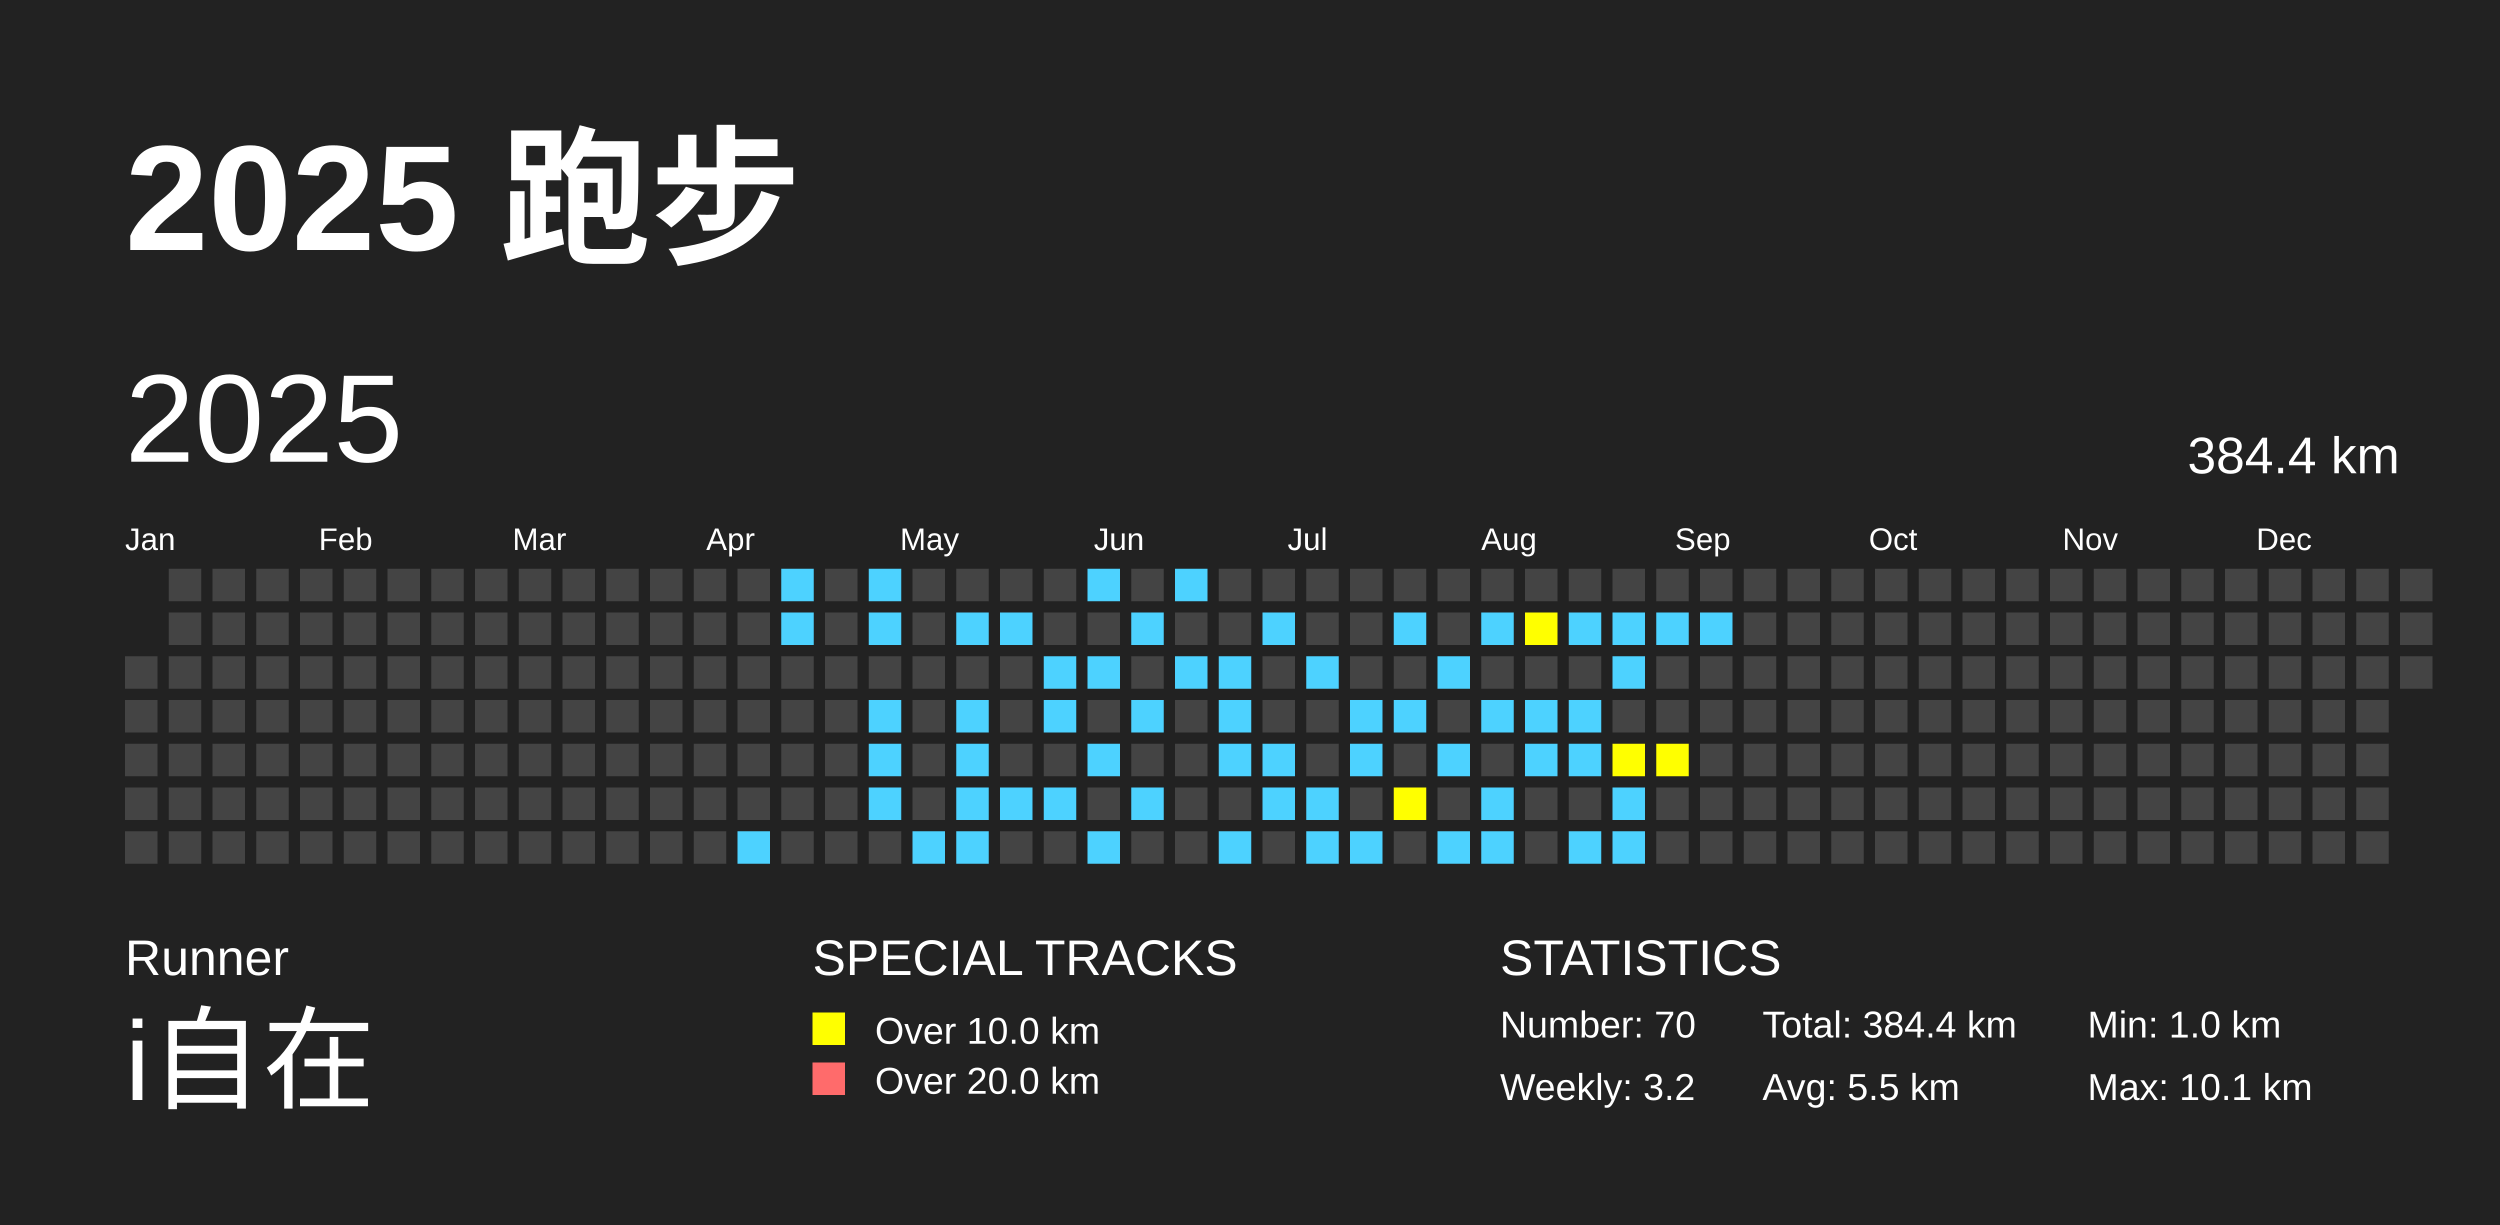
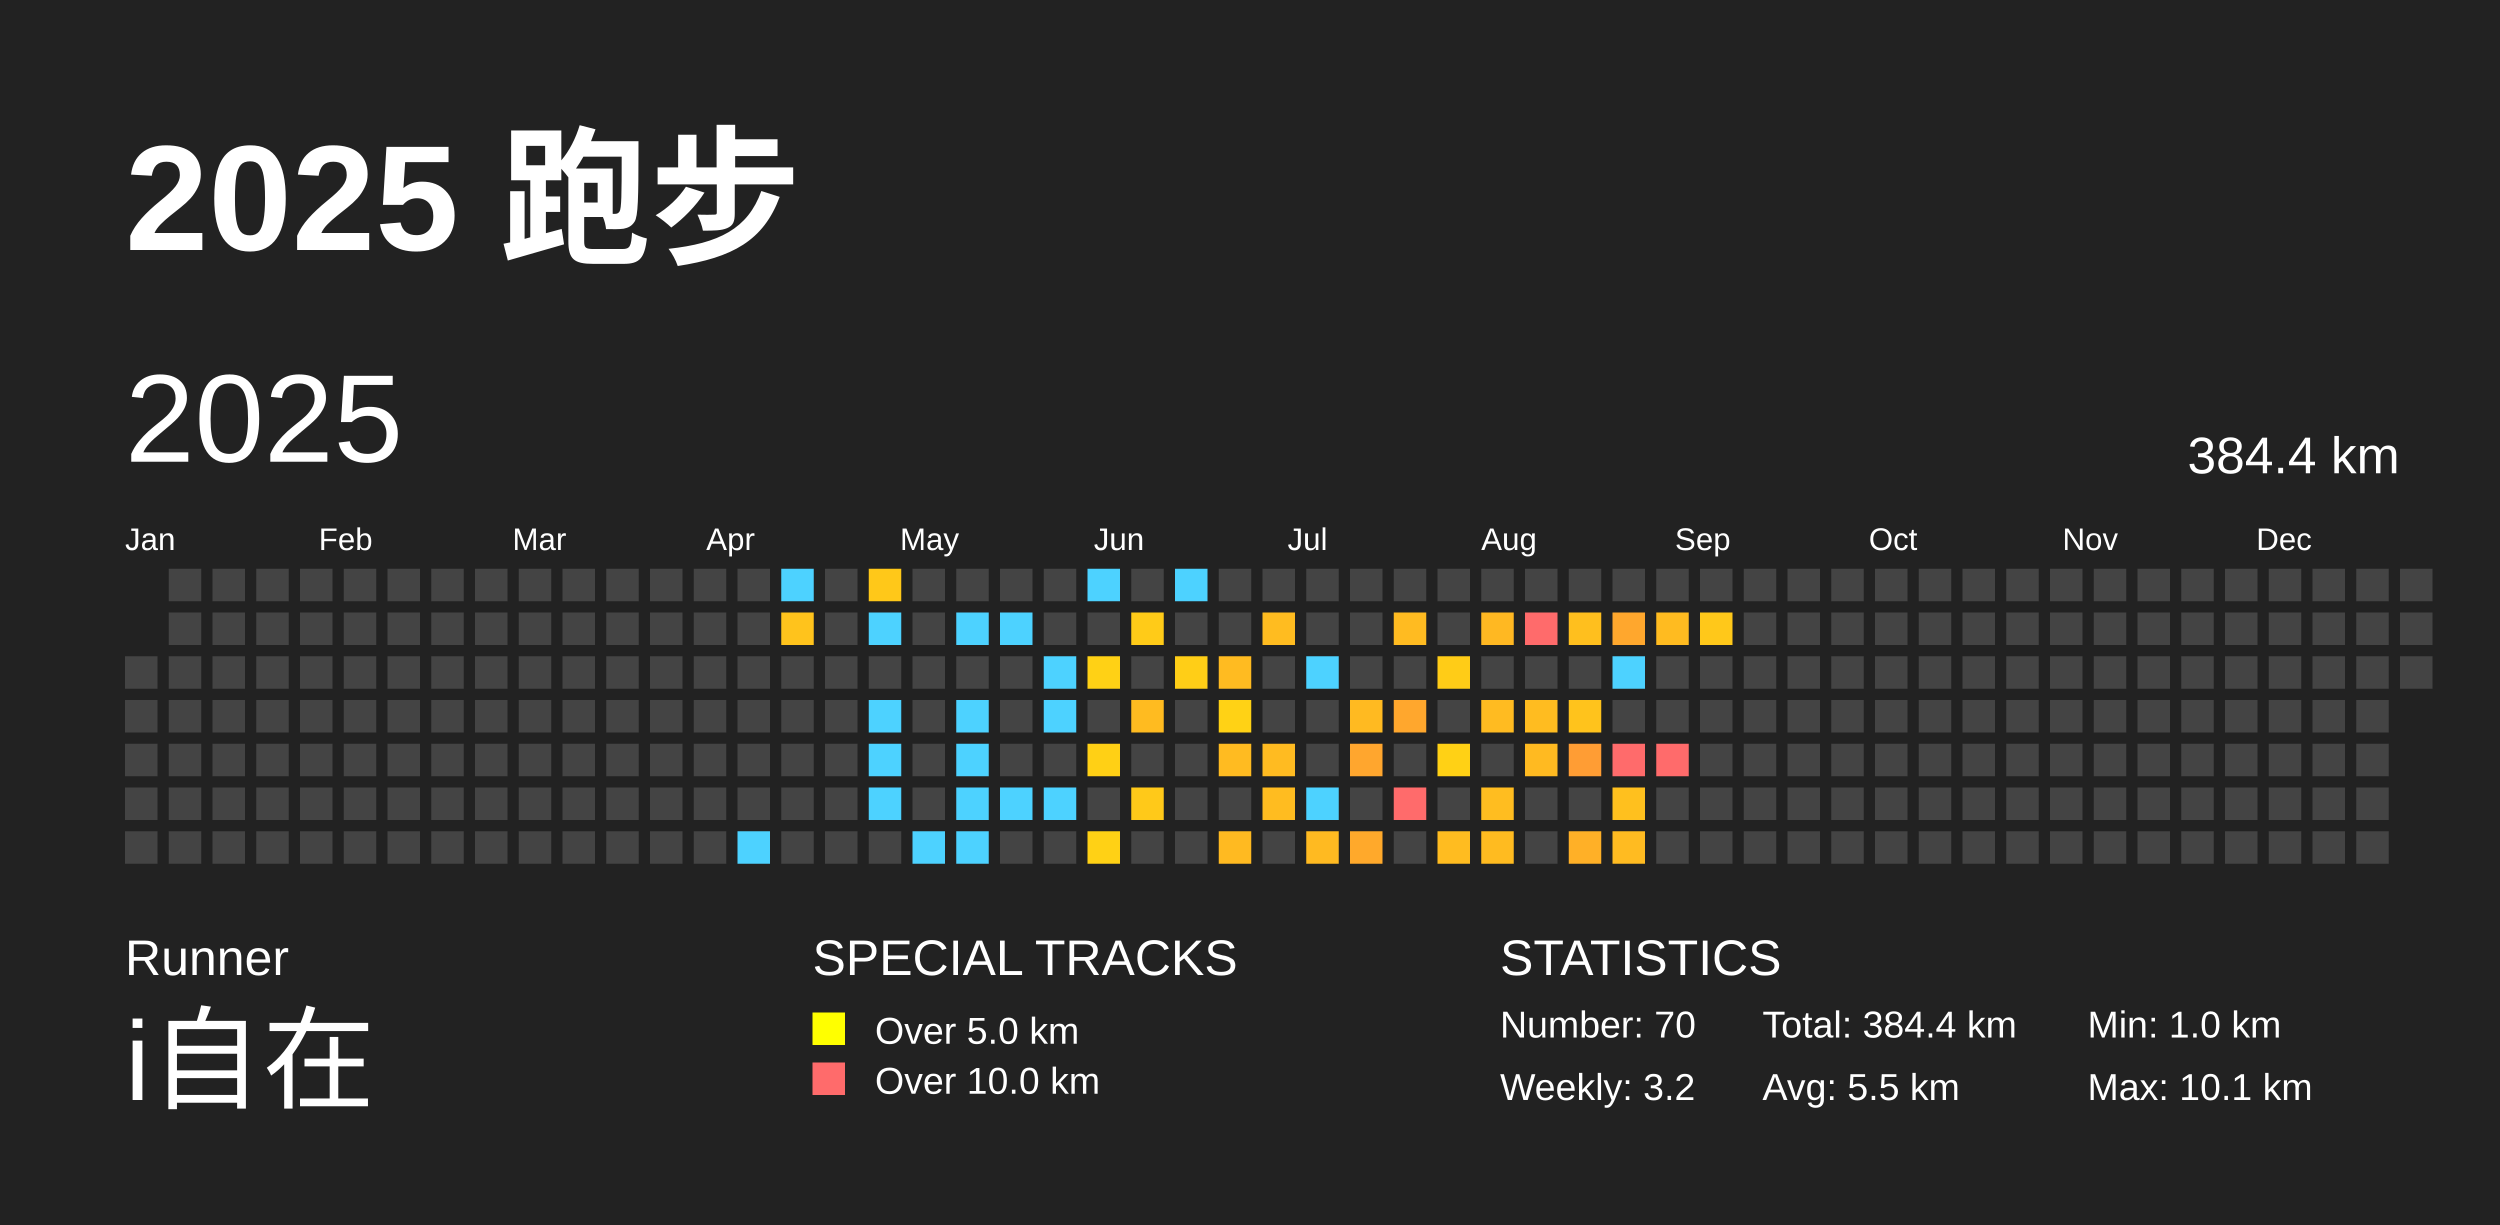
<svg xmlns="http://www.w3.org/2000/svg" baseProfile="full" height="98mm" version="1.1" viewBox="0,0,200,98" width="200mm">
  <defs />
  <rect fill="#222222" height="98" width="200" x="0" y="0" />
  <text fill="#FFFFFF" style="font-size:12px; font-family:Arial; font-weight:bold;" x="10" y="20">2025 跑步</text>
  <text fill="#FFFFFF" style="font-size:4px; font-family:Arial" x="10" y="78">Runner</text>
  <text fill="#FFFFFF" style="font-size:9px; font-family:Arial" x="10" y="88">i自在</text>
  <text fill="#FFFFFF" style="font-size:4px; font-family:Arial" x="65" y="78">SPECIAL TRACKS</text>
  <rect fill="#FFFF00" height="2.6" width="2.6" x="65" y="81" />
-   <text fill="#FFFFFF" style="font-size:3px; font-family:Arial" x="70" y="83.5">Over 10.0 km</text>
+   <text fill="#FFFFFF" style="font-size:3px; font-family:Arial" x="70" y="83.5">Over 5.0 km</text>
  <rect fill="#FF6B6B" height="2.6" width="2.6" x="65" y="85" />
-   <text fill="#FFFFFF" style="font-size:3px; font-family:Arial" x="70" y="87.5">Over 20.0 km</text>
+   <text fill="#FFFFFF" style="font-size:3px; font-family:Arial" x="70" y="87.5">Over 10.0 km</text>
  <text fill="#FFFFFF" style="font-size:4px; font-family:Arial" x="120" y="78">STATISTICS</text>
  <text fill="#FFFFFF" style="font-size:3px; font-family:Arial" x="120" y="83">Number: 70</text>
  <text fill="#FFFFFF" style="font-size:3px; font-family:Arial" x="120" y="88">Weekly: 3.2</text>
  <text fill="#FFFFFF" style="font-size:3px; font-family:Arial" x="141" y="83">Total: 384.4 km</text>
  <text fill="#FFFFFF" style="font-size:3px; font-family:Arial" x="141" y="88">Avg: 5.5 km</text>
  <text fill="#FFFFFF" style="font-size:3px; font-family:Arial" x="167" y="83">Min: 1.0 km</text>
  <text fill="#FFFFFF" style="font-size:3px; font-family:Arial" x="167" y="88">Max: 10.1 km</text>
  <text dominant-baseline="hanging" fill="#FFFFFF" style="font-size:10.0px; font-family:Arial;" x="10" y="30">2025</text>
  <text dominant-baseline="hanging" fill="#FFFFFF" style="font-size:4.125px; font-family:Arial;" x="175" y="35">384.4 km</text>
  <text fill="#FFFFFF" style="font-size:2.5px; font-family:Arial" x="10.0" y="44">Jan</text>
  <text fill="#FFFFFF" style="font-size:2.5px; font-family:Arial" x="25.5" y="44">Feb</text>
  <text fill="#FFFFFF" style="font-size:2.5px; font-family:Arial" x="41.0" y="44">Mar</text>
  <text fill="#FFFFFF" style="font-size:2.5px; font-family:Arial" x="56.5" y="44">Apr</text>
  <text fill="#FFFFFF" style="font-size:2.5px; font-family:Arial" x="72.0" y="44">May</text>
  <text fill="#FFFFFF" style="font-size:2.5px; font-family:Arial" x="87.5" y="44">Jun</text>
  <text fill="#FFFFFF" style="font-size:2.5px; font-family:Arial" x="103.0" y="44">Jul</text>
  <text fill="#FFFFFF" style="font-size:2.5px; font-family:Arial" x="118.5" y="44">Aug</text>
  <text fill="#FFFFFF" style="font-size:2.5px; font-family:Arial" x="134.0" y="44">Sep</text>
  <text fill="#FFFFFF" style="font-size:2.5px; font-family:Arial" x="149.5" y="44">Oct</text>
  <text fill="#FFFFFF" style="font-size:2.5px; font-family:Arial" x="165.0" y="44">Nov</text>
  <text fill="#FFFFFF" style="font-size:2.5px; font-family:Arial" x="180.5" y="44">Dec</text>
  <rect fill="#444444" height="2.6" width="2.6" x="10.0" y="52.5" />
  <rect fill="#444444" height="2.6" width="2.6" x="10.0" y="56.0" />
  <rect fill="#444444" height="2.6" width="2.6" x="10.0" y="59.5" />
  <rect fill="#444444" height="2.6" width="2.6" x="10.0" y="63.0" />
  <rect fill="#444444" height="2.6" width="2.6" x="10.0" y="66.5" />
  <rect fill="#444444" height="2.6" width="2.6" x="13.5" y="45.5" />
  <rect fill="#444444" height="2.6" width="2.6" x="13.5" y="49.0" />
  <rect fill="#444444" height="2.6" width="2.6" x="13.5" y="52.5" />
  <rect fill="#444444" height="2.6" width="2.6" x="13.5" y="56.0" />
  <rect fill="#444444" height="2.6" width="2.6" x="13.5" y="59.5" />
  <rect fill="#444444" height="2.6" width="2.6" x="13.5" y="63.0" />
  <rect fill="#444444" height="2.6" width="2.6" x="13.5" y="66.5" />
  <rect fill="#444444" height="2.6" width="2.6" x="17.0" y="45.5" />
  <rect fill="#444444" height="2.6" width="2.6" x="17.0" y="49.0" />
  <rect fill="#444444" height="2.6" width="2.6" x="17.0" y="52.5" />
  <rect fill="#444444" height="2.6" width="2.6" x="17.0" y="56.0" />
  <rect fill="#444444" height="2.6" width="2.6" x="17.0" y="59.5" />
  <rect fill="#444444" height="2.6" width="2.6" x="17.0" y="63.0" />
  <rect fill="#444444" height="2.6" width="2.6" x="17.0" y="66.5" />
  <rect fill="#444444" height="2.6" width="2.6" x="20.5" y="45.5" />
  <rect fill="#444444" height="2.6" width="2.6" x="20.5" y="49.0" />
  <rect fill="#444444" height="2.6" width="2.6" x="20.5" y="52.5" />
  <rect fill="#444444" height="2.6" width="2.6" x="20.5" y="56.0" />
  <rect fill="#444444" height="2.6" width="2.6" x="20.5" y="59.5" />
  <rect fill="#444444" height="2.6" width="2.6" x="20.5" y="63.0" />
  <rect fill="#444444" height="2.6" width="2.6" x="20.5" y="66.5" />
  <rect fill="#444444" height="2.6" width="2.6" x="24.0" y="45.5" />
  <rect fill="#444444" height="2.6" width="2.6" x="24.0" y="49.0" />
  <rect fill="#444444" height="2.6" width="2.6" x="24.0" y="52.5" />
  <rect fill="#444444" height="2.6" width="2.6" x="24.0" y="56.0" />
  <rect fill="#444444" height="2.6" width="2.6" x="24.0" y="59.5" />
  <rect fill="#444444" height="2.6" width="2.6" x="24.0" y="63.0" />
  <rect fill="#444444" height="2.6" width="2.6" x="24.0" y="66.5" />
  <rect fill="#444444" height="2.6" width="2.6" x="27.5" y="45.5" />
  <rect fill="#444444" height="2.6" width="2.6" x="27.5" y="49.0" />
  <rect fill="#444444" height="2.6" width="2.6" x="27.5" y="52.5" />
  <rect fill="#444444" height="2.6" width="2.6" x="27.5" y="56.0" />
  <rect fill="#444444" height="2.6" width="2.6" x="27.5" y="59.5" />
  <rect fill="#444444" height="2.6" width="2.6" x="27.5" y="63.0" />
  <rect fill="#444444" height="2.6" width="2.6" x="27.5" y="66.5" />
  <rect fill="#444444" height="2.6" width="2.6" x="31.0" y="45.5" />
  <rect fill="#444444" height="2.6" width="2.6" x="31.0" y="49.0" />
  <rect fill="#444444" height="2.6" width="2.6" x="31.0" y="52.5" />
  <rect fill="#444444" height="2.6" width="2.6" x="31.0" y="56.0" />
  <rect fill="#444444" height="2.6" width="2.6" x="31.0" y="59.5" />
  <rect fill="#444444" height="2.6" width="2.6" x="31.0" y="63.0" />
  <rect fill="#444444" height="2.6" width="2.6" x="31.0" y="66.5" />
  <rect fill="#444444" height="2.6" width="2.6" x="34.5" y="45.5" />
  <rect fill="#444444" height="2.6" width="2.6" x="34.5" y="49.0" />
  <rect fill="#444444" height="2.6" width="2.6" x="34.5" y="52.5" />
  <rect fill="#444444" height="2.6" width="2.6" x="34.5" y="56.0" />
  <rect fill="#444444" height="2.6" width="2.6" x="34.5" y="59.5" />
  <rect fill="#444444" height="2.6" width="2.6" x="34.5" y="63.0" />
  <rect fill="#444444" height="2.6" width="2.6" x="34.5" y="66.5" />
  <rect fill="#444444" height="2.6" width="2.6" x="38.0" y="45.5" />
  <rect fill="#444444" height="2.6" width="2.6" x="38.0" y="49.0" />
  <rect fill="#444444" height="2.6" width="2.6" x="38.0" y="52.5" />
  <rect fill="#444444" height="2.6" width="2.6" x="38.0" y="56.0" />
  <rect fill="#444444" height="2.6" width="2.6" x="38.0" y="59.5" />
  <rect fill="#444444" height="2.6" width="2.6" x="38.0" y="63.0" />
  <rect fill="#444444" height="2.6" width="2.6" x="38.0" y="66.5" />
  <rect fill="#444444" height="2.6" width="2.6" x="41.5" y="45.5" />
  <rect fill="#444444" height="2.6" width="2.6" x="41.5" y="49.0" />
  <rect fill="#444444" height="2.6" width="2.6" x="41.5" y="52.5" />
  <rect fill="#444444" height="2.6" width="2.6" x="41.5" y="56.0" />
  <rect fill="#444444" height="2.6" width="2.6" x="41.5" y="59.5" />
  <rect fill="#444444" height="2.6" width="2.6" x="41.5" y="63.0" />
  <rect fill="#444444" height="2.6" width="2.6" x="41.5" y="66.5" />
  <rect fill="#444444" height="2.6" width="2.6" x="45.0" y="45.5" />
  <rect fill="#444444" height="2.6" width="2.6" x="45.0" y="49.0" />
  <rect fill="#444444" height="2.6" width="2.6" x="45.0" y="52.5" />
  <rect fill="#444444" height="2.6" width="2.6" x="45.0" y="56.0" />
  <rect fill="#444444" height="2.6" width="2.6" x="45.0" y="59.5" />
  <rect fill="#444444" height="2.6" width="2.6" x="45.0" y="63.0" />
  <rect fill="#444444" height="2.6" width="2.6" x="45.0" y="66.5" />
  <rect fill="#444444" height="2.6" width="2.6" x="48.5" y="45.5" />
  <rect fill="#444444" height="2.6" width="2.6" x="48.5" y="49.0" />
  <rect fill="#444444" height="2.6" width="2.6" x="48.5" y="52.5" />
  <rect fill="#444444" height="2.6" width="2.6" x="48.5" y="56.0" />
  <rect fill="#444444" height="2.6" width="2.6" x="48.5" y="59.5" />
  <rect fill="#444444" height="2.6" width="2.6" x="48.5" y="63.0" />
  <rect fill="#444444" height="2.6" width="2.6" x="48.5" y="66.5" />
  <rect fill="#444444" height="2.6" width="2.6" x="52.0" y="45.5" />
  <rect fill="#444444" height="2.6" width="2.6" x="52.0" y="49.0" />
  <rect fill="#444444" height="2.6" width="2.6" x="52.0" y="52.5" />
  <rect fill="#444444" height="2.6" width="2.6" x="52.0" y="56.0" />
  <rect fill="#444444" height="2.6" width="2.6" x="52.0" y="59.5" />
  <rect fill="#444444" height="2.6" width="2.6" x="52.0" y="63.0" />
  <rect fill="#444444" height="2.6" width="2.6" x="52.0" y="66.5" />
  <rect fill="#444444" height="2.6" width="2.6" x="55.5" y="45.5" />
  <rect fill="#444444" height="2.6" width="2.6" x="55.5" y="49.0" />
  <rect fill="#444444" height="2.6" width="2.6" x="55.5" y="52.5" />
  <rect fill="#444444" height="2.6" width="2.6" x="55.5" y="56.0" />
  <rect fill="#444444" height="2.6" width="2.6" x="55.5" y="59.5" />
  <rect fill="#444444" height="2.6" width="2.6" x="55.5" y="63.0" />
  <rect fill="#444444" height="2.6" width="2.6" x="55.5" y="66.5" />
  <rect fill="#444444" height="2.6" width="2.6" x="59.0" y="45.5" />
  <rect fill="#444444" height="2.6" width="2.6" x="59.0" y="49.0" />
  <rect fill="#444444" height="2.6" width="2.6" x="59.0" y="52.5" />
  <rect fill="#444444" height="2.6" width="2.6" x="59.0" y="56.0" />
  <rect fill="#444444" height="2.6" width="2.6" x="59.0" y="59.5" />
  <rect fill="#444444" height="2.6" width="2.6" x="59.0" y="63.0" />
-   <rect fill="#4DD2FF" height="2.6" width="2.6" x="59.0" y="66.5" />
-   <rect fill="#4DD2FF" height="2.6" width="2.6" x="62.5" y="45.5" />
-   <rect fill="#4DD2FF" height="2.6" width="2.6" x="62.5" y="49.0" />
+   <rect fill="#4dd2ff" height="2.6" width="2.6" x="59.0" y="66.5" />
+   <rect fill="#4dd2ff" height="2.6" width="2.6" x="62.5" y="45.5" />
+   <rect fill="#ffc31c" height="2.6" width="2.6" x="62.5" y="49.0" />
  <rect fill="#444444" height="2.6" width="2.6" x="62.5" y="52.5" />
  <rect fill="#444444" height="2.6" width="2.6" x="62.5" y="56.0" />
  <rect fill="#444444" height="2.6" width="2.6" x="62.5" y="59.5" />
  <rect fill="#444444" height="2.6" width="2.6" x="62.5" y="63.0" />
  <rect fill="#444444" height="2.6" width="2.6" x="62.5" y="66.5" />
  <rect fill="#444444" height="2.6" width="2.6" x="66.0" y="45.5" />
  <rect fill="#444444" height="2.6" width="2.6" x="66.0" y="49.0" />
  <rect fill="#444444" height="2.6" width="2.6" x="66.0" y="52.5" />
  <rect fill="#444444" height="2.6" width="2.6" x="66.0" y="56.0" />
  <rect fill="#444444" height="2.6" width="2.6" x="66.0" y="59.5" />
  <rect fill="#444444" height="2.6" width="2.6" x="66.0" y="63.0" />
  <rect fill="#444444" height="2.6" width="2.6" x="66.0" y="66.5" />
-   <rect fill="#4DD2FF" height="2.6" width="2.6" x="69.5" y="45.5" />
-   <rect fill="#4DD2FF" height="2.6" width="2.6" x="69.5" y="49.0" />
+   <rect fill="#ffc819" height="2.6" width="2.6" x="69.5" y="45.5" />
+   <rect fill="#4dd2ff" height="2.6" width="2.6" x="69.5" y="49.0" />
  <rect fill="#444444" height="2.6" width="2.6" x="69.5" y="52.5" />
-   <rect fill="#4DD2FF" height="2.6" width="2.6" x="69.5" y="56.0" />
-   <rect fill="#4DD2FF" height="2.6" width="2.6" x="69.5" y="59.5" />
-   <rect fill="#4DD2FF" height="2.6" width="2.6" x="69.5" y="63.0" />
+   <rect fill="#4dd2ff" height="2.6" width="2.6" x="69.5" y="56.0" />
+   <rect fill="#4dd2ff" height="2.6" width="2.6" x="69.5" y="59.5" />
+   <rect fill="#4dd2ff" height="2.6" width="2.6" x="69.5" y="63.0" />
  <rect fill="#444444" height="2.6" width="2.6" x="69.5" y="66.5" />
  <rect fill="#444444" height="2.6" width="2.6" x="73.0" y="45.5" />
  <rect fill="#444444" height="2.6" width="2.6" x="73.0" y="49.0" />
  <rect fill="#444444" height="2.6" width="2.6" x="73.0" y="52.5" />
  <rect fill="#444444" height="2.6" width="2.6" x="73.0" y="56.0" />
  <rect fill="#444444" height="2.6" width="2.6" x="73.0" y="59.5" />
  <rect fill="#444444" height="2.6" width="2.6" x="73.0" y="63.0" />
-   <rect fill="#4DD2FF" height="2.6" width="2.6" x="73.0" y="66.5" />
+   <rect fill="#4dd2ff" height="2.6" width="2.6" x="73.0" y="66.5" />
  <rect fill="#444444" height="2.6" width="2.6" x="76.5" y="45.5" />
-   <rect fill="#4DD2FF" height="2.6" width="2.6" x="76.5" y="49.0" />
+   <rect fill="#4dd2ff" height="2.6" width="2.6" x="76.5" y="49.0" />
  <rect fill="#444444" height="2.6" width="2.6" x="76.5" y="52.5" />
-   <rect fill="#4DD2FF" height="2.6" width="2.6" x="76.5" y="56.0" />
-   <rect fill="#4DD2FF" height="2.6" width="2.6" x="76.5" y="59.5" />
-   <rect fill="#4DD2FF" height="2.6" width="2.6" x="76.5" y="63.0" />
-   <rect fill="#4DD2FF" height="2.6" width="2.6" x="76.5" y="66.5" />
+   <rect fill="#4dd2ff" height="2.6" width="2.6" x="76.5" y="56.0" />
+   <rect fill="#4dd2ff" height="2.6" width="2.6" x="76.5" y="59.5" />
+   <rect fill="#4dd2ff" height="2.6" width="2.6" x="76.5" y="63.0" />
+   <rect fill="#4dd2ff" height="2.6" width="2.6" x="76.5" y="66.5" />
  <rect fill="#444444" height="2.6" width="2.6" x="80.0" y="45.5" />
-   <rect fill="#4DD2FF" height="2.6" width="2.6" x="80.0" y="49.0" />
+   <rect fill="#4dd2ff" height="2.6" width="2.6" x="80.0" y="49.0" />
  <rect fill="#444444" height="2.6" width="2.6" x="80.0" y="52.5" />
  <rect fill="#444444" height="2.6" width="2.6" x="80.0" y="56.0" />
  <rect fill="#444444" height="2.6" width="2.6" x="80.0" y="59.5" />
-   <rect fill="#4DD2FF" height="2.6" width="2.6" x="80.0" y="63.0" />
+   <rect fill="#4dd2ff" height="2.6" width="2.6" x="80.0" y="63.0" />
  <rect fill="#444444" height="2.6" width="2.6" x="80.0" y="66.5" />
  <rect fill="#444444" height="2.6" width="2.6" x="83.5" y="45.5" />
  <rect fill="#444444" height="2.6" width="2.6" x="83.5" y="49.0" />
-   <rect fill="#4DD2FF" height="2.6" width="2.6" x="83.5" y="52.5" />
-   <rect fill="#4DD2FF" height="2.6" width="2.6" x="83.5" y="56.0" />
+   <rect fill="#4dd2ff" height="2.6" width="2.6" x="83.5" y="52.5" />
+   <rect fill="#4dd2ff" height="2.6" width="2.6" x="83.5" y="56.0" />
  <rect fill="#444444" height="2.6" width="2.6" x="83.5" y="59.5" />
-   <rect fill="#4DD2FF" height="2.6" width="2.6" x="83.5" y="63.0" />
+   <rect fill="#4dd2ff" height="2.6" width="2.6" x="83.5" y="63.0" />
  <rect fill="#444444" height="2.6" width="2.6" x="83.5" y="66.5" />
-   <rect fill="#4DD2FF" height="2.6" width="2.6" x="87.0" y="45.5" />
+   <rect fill="#4dd2ff" height="2.6" width="2.6" x="87.0" y="45.5" />
  <rect fill="#444444" height="2.6" width="2.6" x="87.0" y="49.0" />
-   <rect fill="#4DD2FF" height="2.6" width="2.6" x="87.0" y="52.5" />
+   <rect fill="#ffd115" height="2.6" width="2.6" x="87.0" y="52.5" />
  <rect fill="#444444" height="2.6" width="2.6" x="87.0" y="56.0" />
-   <rect fill="#4DD2FF" height="2.6" width="2.6" x="87.0" y="59.5" />
+   <rect fill="#ffd015" height="2.6" width="2.6" x="87.0" y="59.5" />
  <rect fill="#444444" height="2.6" width="2.6" x="87.0" y="63.0" />
-   <rect fill="#4DD2FF" height="2.6" width="2.6" x="87.0" y="66.5" />
+   <rect fill="#ffd115" height="2.6" width="2.6" x="87.0" y="66.5" />
  <rect fill="#444444" height="2.6" width="2.6" x="90.5" y="45.5" />
-   <rect fill="#4DD2FF" height="2.6" width="2.6" x="90.5" y="49.0" />
+   <rect fill="#ffcb18" height="2.6" width="2.6" x="90.5" y="49.0" />
  <rect fill="#444444" height="2.6" width="2.6" x="90.5" y="52.5" />
-   <rect fill="#4DD2FF" height="2.6" width="2.6" x="90.5" y="56.0" />
+   <rect fill="#ffbb20" height="2.6" width="2.6" x="90.5" y="56.0" />
  <rect fill="#444444" height="2.6" width="2.6" x="90.5" y="59.5" />
-   <rect fill="#4DD2FF" height="2.6" width="2.6" x="90.5" y="63.0" />
+   <rect fill="#ffc919" height="2.6" width="2.6" x="90.5" y="63.0" />
  <rect fill="#444444" height="2.6" width="2.6" x="90.5" y="66.5" />
-   <rect fill="#4DD2FF" height="2.6" width="2.6" x="94.0" y="45.5" />
+   <rect fill="#4dd2ff" height="2.6" width="2.6" x="94.0" y="45.5" />
  <rect fill="#444444" height="2.6" width="2.6" x="94.0" y="49.0" />
-   <rect fill="#4DD2FF" height="2.6" width="2.6" x="94.0" y="52.5" />
+   <rect fill="#ffce17" height="2.6" width="2.6" x="94.0" y="52.5" />
  <rect fill="#444444" height="2.6" width="2.6" x="94.0" y="56.0" />
  <rect fill="#444444" height="2.6" width="2.6" x="94.0" y="59.5" />
  <rect fill="#444444" height="2.6" width="2.6" x="94.0" y="63.0" />
  <rect fill="#444444" height="2.6" width="2.6" x="94.0" y="66.5" />
  <rect fill="#444444" height="2.6" width="2.6" x="97.5" y="45.5" />
  <rect fill="#444444" height="2.6" width="2.6" x="97.5" y="49.0" />
-   <rect fill="#4DD2FF" height="2.6" width="2.6" x="97.5" y="52.5" />
-   <rect fill="#4DD2FF" height="2.6" width="2.6" x="97.5" y="56.0" />
-   <rect fill="#4DD2FF" height="2.6" width="2.6" x="97.5" y="59.5" />
+   <rect fill="#ffbb21" height="2.6" width="2.6" x="97.5" y="52.5" />
+   <rect fill="#ffd215" height="2.6" width="2.6" x="97.5" y="56.0" />
+   <rect fill="#ffbb21" height="2.6" width="2.6" x="97.5" y="59.5" />
  <rect fill="#444444" height="2.6" width="2.6" x="97.5" y="63.0" />
-   <rect fill="#4DD2FF" height="2.6" width="2.6" x="97.5" y="66.5" />
+   <rect fill="#ffba21" height="2.6" width="2.6" x="97.5" y="66.5" />
  <rect fill="#444444" height="2.6" width="2.6" x="101.0" y="45.5" />
-   <rect fill="#4DD2FF" height="2.6" width="2.6" x="101.0" y="49.0" />
+   <rect fill="#ffbc20" height="2.6" width="2.6" x="101.0" y="49.0" />
  <rect fill="#444444" height="2.6" width="2.6" x="101.0" y="52.5" />
  <rect fill="#444444" height="2.6" width="2.6" x="101.0" y="56.0" />
-   <rect fill="#4DD2FF" height="2.6" width="2.6" x="101.0" y="59.5" />
-   <rect fill="#4DD2FF" height="2.6" width="2.6" x="101.0" y="63.0" />
+   <rect fill="#ffbb21" height="2.6" width="2.6" x="101.0" y="59.5" />
+   <rect fill="#ffbc20" height="2.6" width="2.6" x="101.0" y="63.0" />
  <rect fill="#444444" height="2.6" width="2.6" x="101.0" y="66.5" />
  <rect fill="#444444" height="2.6" width="2.6" x="104.5" y="45.5" />
  <rect fill="#444444" height="2.6" width="2.6" x="104.5" y="49.0" />
-   <rect fill="#4DD2FF" height="2.6" width="2.6" x="104.5" y="52.5" />
+   <rect fill="#4dd2ff" height="2.6" width="2.6" x="104.5" y="52.5" />
  <rect fill="#444444" height="2.6" width="2.6" x="104.5" y="56.0" />
  <rect fill="#444444" height="2.6" width="2.6" x="104.5" y="59.5" />
-   <rect fill="#4DD2FF" height="2.6" width="2.6" x="104.5" y="63.0" />
-   <rect fill="#4DD2FF" height="2.6" width="2.6" x="104.5" y="66.5" />
+   <rect fill="#4dd2ff" height="2.6" width="2.6" x="104.5" y="63.0" />
+   <rect fill="#ffba21" height="2.6" width="2.6" x="104.5" y="66.5" />
  <rect fill="#444444" height="2.6" width="2.6" x="108.0" y="45.5" />
  <rect fill="#444444" height="2.6" width="2.6" x="108.0" y="49.0" />
  <rect fill="#444444" height="2.6" width="2.6" x="108.0" y="52.5" />
-   <rect fill="#4DD2FF" height="2.6" width="2.6" x="108.0" y="56.0" />
-   <rect fill="#4DD2FF" height="2.6" width="2.6" x="108.0" y="59.5" />
+   <rect fill="#ffba21" height="2.6" width="2.6" x="108.0" y="56.0" />
+   <rect fill="#ffa62e" height="2.6" width="2.6" x="108.0" y="59.5" />
  <rect fill="#444444" height="2.6" width="2.6" x="108.0" y="63.0" />
-   <rect fill="#4DD2FF" height="2.6" width="2.6" x="108.0" y="66.5" />
+   <rect fill="#ffa92b" height="2.6" width="2.6" x="108.0" y="66.5" />
  <rect fill="#444444" height="2.6" width="2.6" x="111.5" y="45.5" />
-   <rect fill="#4DD2FF" height="2.6" width="2.6" x="111.5" y="49.0" />
+   <rect fill="#ffbb21" height="2.6" width="2.6" x="111.5" y="49.0" />
  <rect fill="#444444" height="2.6" width="2.6" x="111.5" y="52.5" />
-   <rect fill="#4DD2FF" height="2.6" width="2.6" x="111.5" y="56.0" />
+   <rect fill="#ffa72d" height="2.6" width="2.6" x="111.5" y="56.0" />
  <rect fill="#444444" height="2.6" width="2.6" x="111.5" y="59.5" />
-   <rect fill="#FFFF00" height="2.6" width="2.6" x="111.5" y="63.0" />
+   <rect fill="#FF6B6B" height="2.6" width="2.6" x="111.5" y="63.0" />
  <rect fill="#444444" height="2.6" width="2.6" x="111.5" y="66.5" />
  <rect fill="#444444" height="2.6" width="2.6" x="115.0" y="45.5" />
  <rect fill="#444444" height="2.6" width="2.6" x="115.0" y="49.0" />
-   <rect fill="#4DD2FF" height="2.6" width="2.6" x="115.0" y="52.5" />
+   <rect fill="#ffcc17" height="2.6" width="2.6" x="115.0" y="52.5" />
  <rect fill="#444444" height="2.6" width="2.6" x="115.0" y="56.0" />
-   <rect fill="#4DD2FF" height="2.6" width="2.6" x="115.0" y="59.5" />
+   <rect fill="#ffd115" height="2.6" width="2.6" x="115.0" y="59.5" />
  <rect fill="#444444" height="2.6" width="2.6" x="115.0" y="63.0" />
-   <rect fill="#4DD2FF" height="2.6" width="2.6" x="115.0" y="66.5" />
+   <rect fill="#ffbc20" height="2.6" width="2.6" x="115.0" y="66.5" />
  <rect fill="#444444" height="2.6" width="2.6" x="118.5" y="45.5" />
-   <rect fill="#4DD2FF" height="2.6" width="2.6" x="118.5" y="49.0" />
+   <rect fill="#ffb822" height="2.6" width="2.6" x="118.5" y="49.0" />
  <rect fill="#444444" height="2.6" width="2.6" x="118.5" y="52.5" />
-   <rect fill="#4DD2FF" height="2.6" width="2.6" x="118.5" y="56.0" />
+   <rect fill="#ffbb21" height="2.6" width="2.6" x="118.5" y="56.0" />
  <rect fill="#444444" height="2.6" width="2.6" x="118.5" y="59.5" />
-   <rect fill="#4DD2FF" height="2.6" width="2.6" x="118.5" y="63.0" />
-   <rect fill="#4DD2FF" height="2.6" width="2.6" x="118.5" y="66.5" />
+   <rect fill="#ffbd20" height="2.6" width="2.6" x="118.5" y="63.0" />
+   <rect fill="#ffbb20" height="2.6" width="2.6" x="118.5" y="66.5" />
  <rect fill="#444444" height="2.6" width="2.6" x="122.0" y="45.5" />
-   <rect fill="#FFFF00" height="2.6" width="2.6" x="122.0" y="49.0" />
+   <rect fill="#FF6B6B" height="2.6" width="2.6" x="122.0" y="49.0" />
  <rect fill="#444444" height="2.6" width="2.6" x="122.0" y="52.5" />
-   <rect fill="#4DD2FF" height="2.6" width="2.6" x="122.0" y="56.0" />
-   <rect fill="#4DD2FF" height="2.6" width="2.6" x="122.0" y="59.5" />
+   <rect fill="#ffbc20" height="2.6" width="2.6" x="122.0" y="56.0" />
+   <rect fill="#ffba21" height="2.6" width="2.6" x="122.0" y="59.5" />
  <rect fill="#444444" height="2.6" width="2.6" x="122.0" y="63.0" />
  <rect fill="#444444" height="2.6" width="2.6" x="122.0" y="66.5" />
  <rect fill="#444444" height="2.6" width="2.6" x="125.5" y="45.5" />
-   <rect fill="#4DD2FF" height="2.6" width="2.6" x="125.5" y="49.0" />
+   <rect fill="#ffbf1e" height="2.6" width="2.6" x="125.5" y="49.0" />
  <rect fill="#444444" height="2.6" width="2.6" x="125.5" y="52.5" />
-   <rect fill="#4DD2FF" height="2.6" width="2.6" x="125.5" y="56.0" />
-   <rect fill="#4DD2FF" height="2.6" width="2.6" x="125.5" y="59.5" />
+   <rect fill="#ffc31c" height="2.6" width="2.6" x="125.5" y="56.0" />
+   <rect fill="#ff9d34" height="2.6" width="2.6" x="125.5" y="59.5" />
  <rect fill="#444444" height="2.6" width="2.6" x="125.5" y="63.0" />
-   <rect fill="#4DD2FF" height="2.6" width="2.6" x="125.5" y="66.5" />
+   <rect fill="#ffb027" height="2.6" width="2.6" x="125.5" y="66.5" />
  <rect fill="#444444" height="2.6" width="2.6" x="129.0" y="45.5" />
-   <rect fill="#4DD2FF" height="2.6" width="2.6" x="129.0" y="49.0" />
-   <rect fill="#4DD2FF" height="2.6" width="2.6" x="129.0" y="52.5" />
+   <rect fill="#ffa72d" height="2.6" width="2.6" x="129.0" y="49.0" />
+   <rect fill="#4dd2ff" height="2.6" width="2.6" x="129.0" y="52.5" />
  <rect fill="#444444" height="2.6" width="2.6" x="129.0" y="56.0" />
-   <rect fill="#FFFF00" height="2.6" width="2.6" x="129.0" y="59.5" />
-   <rect fill="#4DD2FF" height="2.6" width="2.6" x="129.0" y="63.0" />
-   <rect fill="#4DD2FF" height="2.6" width="2.6" x="129.0" y="66.5" />
+   <rect fill="#FF6B6B" height="2.6" width="2.6" x="129.0" y="59.5" />
+   <rect fill="#ffc01e" height="2.6" width="2.6" x="129.0" y="63.0" />
+   <rect fill="#ffbb21" height="2.6" width="2.6" x="129.0" y="66.5" />
  <rect fill="#444444" height="2.6" width="2.6" x="132.5" y="45.5" />
-   <rect fill="#4DD2FF" height="2.6" width="2.6" x="132.5" y="49.0" />
+   <rect fill="#ffbb20" height="2.6" width="2.6" x="132.5" y="49.0" />
  <rect fill="#444444" height="2.6" width="2.6" x="132.5" y="52.5" />
  <rect fill="#444444" height="2.6" width="2.6" x="132.5" y="56.0" />
-   <rect fill="#FFFF00" height="2.6" width="2.6" x="132.5" y="59.5" />
+   <rect fill="#FF6B6B" height="2.6" width="2.6" x="132.5" y="59.5" />
  <rect fill="#444444" height="2.6" width="2.6" x="132.5" y="63.0" />
  <rect fill="#444444" height="2.6" width="2.6" x="132.5" y="66.5" />
  <rect fill="#444444" height="2.6" width="2.6" x="136.0" y="45.5" />
-   <rect fill="#4DD2FF" height="2.6" width="2.6" x="136.0" y="49.0" />
+   <rect fill="#ffc81a" height="2.6" width="2.6" x="136.0" y="49.0" />
  <rect fill="#444444" height="2.6" width="2.6" x="136.0" y="52.5" />
  <rect fill="#444444" height="2.6" width="2.6" x="136.0" y="56.0" />
  <rect fill="#444444" height="2.6" width="2.6" x="136.0" y="59.5" />
  <rect fill="#444444" height="2.6" width="2.6" x="136.0" y="63.0" />
  <rect fill="#444444" height="2.6" width="2.6" x="136.0" y="66.5" />
  <rect fill="#444444" height="2.6" width="2.6" x="139.5" y="45.5" />
  <rect fill="#444444" height="2.6" width="2.6" x="139.5" y="49.0" />
  <rect fill="#444444" height="2.6" width="2.6" x="139.5" y="52.5" />
  <rect fill="#444444" height="2.6" width="2.6" x="139.5" y="56.0" />
  <rect fill="#444444" height="2.6" width="2.6" x="139.5" y="59.5" />
  <rect fill="#444444" height="2.6" width="2.6" x="139.5" y="63.0" />
  <rect fill="#444444" height="2.6" width="2.6" x="139.5" y="66.5" />
  <rect fill="#444444" height="2.6" width="2.6" x="143.0" y="45.5" />
  <rect fill="#444444" height="2.6" width="2.6" x="143.0" y="49.0" />
  <rect fill="#444444" height="2.6" width="2.6" x="143.0" y="52.5" />
  <rect fill="#444444" height="2.6" width="2.6" x="143.0" y="56.0" />
  <rect fill="#444444" height="2.6" width="2.6" x="143.0" y="59.5" />
  <rect fill="#444444" height="2.6" width="2.6" x="143.0" y="63.0" />
  <rect fill="#444444" height="2.6" width="2.6" x="143.0" y="66.5" />
  <rect fill="#444444" height="2.6" width="2.6" x="146.5" y="45.5" />
  <rect fill="#444444" height="2.6" width="2.6" x="146.5" y="49.0" />
  <rect fill="#444444" height="2.6" width="2.6" x="146.5" y="52.5" />
  <rect fill="#444444" height="2.6" width="2.6" x="146.5" y="56.0" />
  <rect fill="#444444" height="2.6" width="2.6" x="146.5" y="59.5" />
  <rect fill="#444444" height="2.6" width="2.6" x="146.5" y="63.0" />
  <rect fill="#444444" height="2.6" width="2.6" x="146.5" y="66.5" />
  <rect fill="#444444" height="2.6" width="2.6" x="150.0" y="45.5" />
  <rect fill="#444444" height="2.6" width="2.6" x="150.0" y="49.0" />
  <rect fill="#444444" height="2.6" width="2.6" x="150.0" y="52.5" />
  <rect fill="#444444" height="2.6" width="2.6" x="150.0" y="56.0" />
  <rect fill="#444444" height="2.6" width="2.6" x="150.0" y="59.5" />
  <rect fill="#444444" height="2.6" width="2.6" x="150.0" y="63.0" />
  <rect fill="#444444" height="2.6" width="2.6" x="150.0" y="66.5" />
  <rect fill="#444444" height="2.6" width="2.6" x="153.5" y="45.5" />
  <rect fill="#444444" height="2.6" width="2.6" x="153.5" y="49.0" />
  <rect fill="#444444" height="2.6" width="2.6" x="153.5" y="52.5" />
  <rect fill="#444444" height="2.6" width="2.6" x="153.5" y="56.0" />
  <rect fill="#444444" height="2.6" width="2.6" x="153.5" y="59.5" />
  <rect fill="#444444" height="2.6" width="2.6" x="153.5" y="63.0" />
  <rect fill="#444444" height="2.6" width="2.6" x="153.5" y="66.5" />
  <rect fill="#444444" height="2.6" width="2.6" x="157.0" y="45.5" />
  <rect fill="#444444" height="2.6" width="2.6" x="157.0" y="49.0" />
  <rect fill="#444444" height="2.6" width="2.6" x="157.0" y="52.5" />
  <rect fill="#444444" height="2.6" width="2.6" x="157.0" y="56.0" />
  <rect fill="#444444" height="2.6" width="2.6" x="157.0" y="59.5" />
  <rect fill="#444444" height="2.6" width="2.6" x="157.0" y="63.0" />
  <rect fill="#444444" height="2.6" width="2.6" x="157.0" y="66.5" />
  <rect fill="#444444" height="2.6" width="2.6" x="160.5" y="45.5" />
  <rect fill="#444444" height="2.6" width="2.6" x="160.5" y="49.0" />
  <rect fill="#444444" height="2.6" width="2.6" x="160.5" y="52.5" />
  <rect fill="#444444" height="2.6" width="2.6" x="160.5" y="56.0" />
  <rect fill="#444444" height="2.6" width="2.6" x="160.5" y="59.5" />
  <rect fill="#444444" height="2.6" width="2.6" x="160.5" y="63.0" />
  <rect fill="#444444" height="2.6" width="2.6" x="160.5" y="66.5" />
  <rect fill="#444444" height="2.6" width="2.6" x="164.0" y="45.5" />
  <rect fill="#444444" height="2.6" width="2.6" x="164.0" y="49.0" />
  <rect fill="#444444" height="2.6" width="2.6" x="164.0" y="52.5" />
  <rect fill="#444444" height="2.6" width="2.6" x="164.0" y="56.0" />
  <rect fill="#444444" height="2.6" width="2.6" x="164.0" y="59.5" />
  <rect fill="#444444" height="2.6" width="2.6" x="164.0" y="63.0" />
  <rect fill="#444444" height="2.6" width="2.6" x="164.0" y="66.5" />
  <rect fill="#444444" height="2.6" width="2.6" x="167.5" y="45.5" />
  <rect fill="#444444" height="2.6" width="2.6" x="167.5" y="49.0" />
  <rect fill="#444444" height="2.6" width="2.6" x="167.5" y="52.5" />
  <rect fill="#444444" height="2.6" width="2.6" x="167.5" y="56.0" />
  <rect fill="#444444" height="2.6" width="2.6" x="167.5" y="59.5" />
  <rect fill="#444444" height="2.6" width="2.6" x="167.5" y="63.0" />
  <rect fill="#444444" height="2.6" width="2.6" x="167.5" y="66.5" />
  <rect fill="#444444" height="2.6" width="2.6" x="171.0" y="45.5" />
  <rect fill="#444444" height="2.6" width="2.6" x="171.0" y="49.0" />
  <rect fill="#444444" height="2.6" width="2.6" x="171.0" y="52.5" />
  <rect fill="#444444" height="2.6" width="2.6" x="171.0" y="56.0" />
  <rect fill="#444444" height="2.6" width="2.6" x="171.0" y="59.5" />
  <rect fill="#444444" height="2.6" width="2.6" x="171.0" y="63.0" />
  <rect fill="#444444" height="2.6" width="2.6" x="171.0" y="66.5" />
  <rect fill="#444444" height="2.6" width="2.6" x="174.5" y="45.5" />
  <rect fill="#444444" height="2.6" width="2.6" x="174.5" y="49.0" />
  <rect fill="#444444" height="2.6" width="2.6" x="174.5" y="52.5" />
  <rect fill="#444444" height="2.6" width="2.6" x="174.5" y="56.0" />
  <rect fill="#444444" height="2.6" width="2.6" x="174.5" y="59.5" />
  <rect fill="#444444" height="2.6" width="2.6" x="174.5" y="63.0" />
  <rect fill="#444444" height="2.6" width="2.6" x="174.5" y="66.5" />
  <rect fill="#444444" height="2.6" width="2.6" x="178.0" y="45.5" />
  <rect fill="#444444" height="2.6" width="2.6" x="178.0" y="49.0" />
  <rect fill="#444444" height="2.6" width="2.6" x="178.0" y="52.5" />
  <rect fill="#444444" height="2.6" width="2.6" x="178.0" y="56.0" />
  <rect fill="#444444" height="2.6" width="2.6" x="178.0" y="59.5" />
  <rect fill="#444444" height="2.6" width="2.6" x="178.0" y="63.0" />
  <rect fill="#444444" height="2.6" width="2.6" x="178.0" y="66.5" />
  <rect fill="#444444" height="2.6" width="2.6" x="181.5" y="45.5" />
  <rect fill="#444444" height="2.6" width="2.6" x="181.5" y="49.0" />
  <rect fill="#444444" height="2.6" width="2.6" x="181.5" y="52.5" />
  <rect fill="#444444" height="2.6" width="2.6" x="181.5" y="56.0" />
  <rect fill="#444444" height="2.6" width="2.6" x="181.5" y="59.5" />
  <rect fill="#444444" height="2.6" width="2.6" x="181.5" y="63.0" />
  <rect fill="#444444" height="2.6" width="2.6" x="181.5" y="66.5" />
  <rect fill="#444444" height="2.6" width="2.6" x="185.0" y="45.5" />
  <rect fill="#444444" height="2.6" width="2.6" x="185.0" y="49.0" />
  <rect fill="#444444" height="2.6" width="2.6" x="185.0" y="52.5" />
  <rect fill="#444444" height="2.6" width="2.6" x="185.0" y="56.0" />
  <rect fill="#444444" height="2.6" width="2.6" x="185.0" y="59.5" />
  <rect fill="#444444" height="2.6" width="2.6" x="185.0" y="63.0" />
  <rect fill="#444444" height="2.6" width="2.6" x="185.0" y="66.5" />
  <rect fill="#444444" height="2.6" width="2.6" x="188.5" y="45.5" />
  <rect fill="#444444" height="2.6" width="2.6" x="188.5" y="49.0" />
  <rect fill="#444444" height="2.6" width="2.6" x="188.5" y="52.5" />
  <rect fill="#444444" height="2.6" width="2.6" x="188.5" y="56.0" />
  <rect fill="#444444" height="2.6" width="2.6" x="188.5" y="59.5" />
  <rect fill="#444444" height="2.6" width="2.6" x="188.5" y="63.0" />
  <rect fill="#444444" height="2.6" width="2.6" x="188.5" y="66.5" />
  <rect fill="#444444" height="2.6" width="2.6" x="192.0" y="45.5" />
  <rect fill="#444444" height="2.6" width="2.6" x="192.0" y="49.0" />
  <rect fill="#444444" height="2.6" width="2.6" x="192.0" y="52.5" />
</svg>
